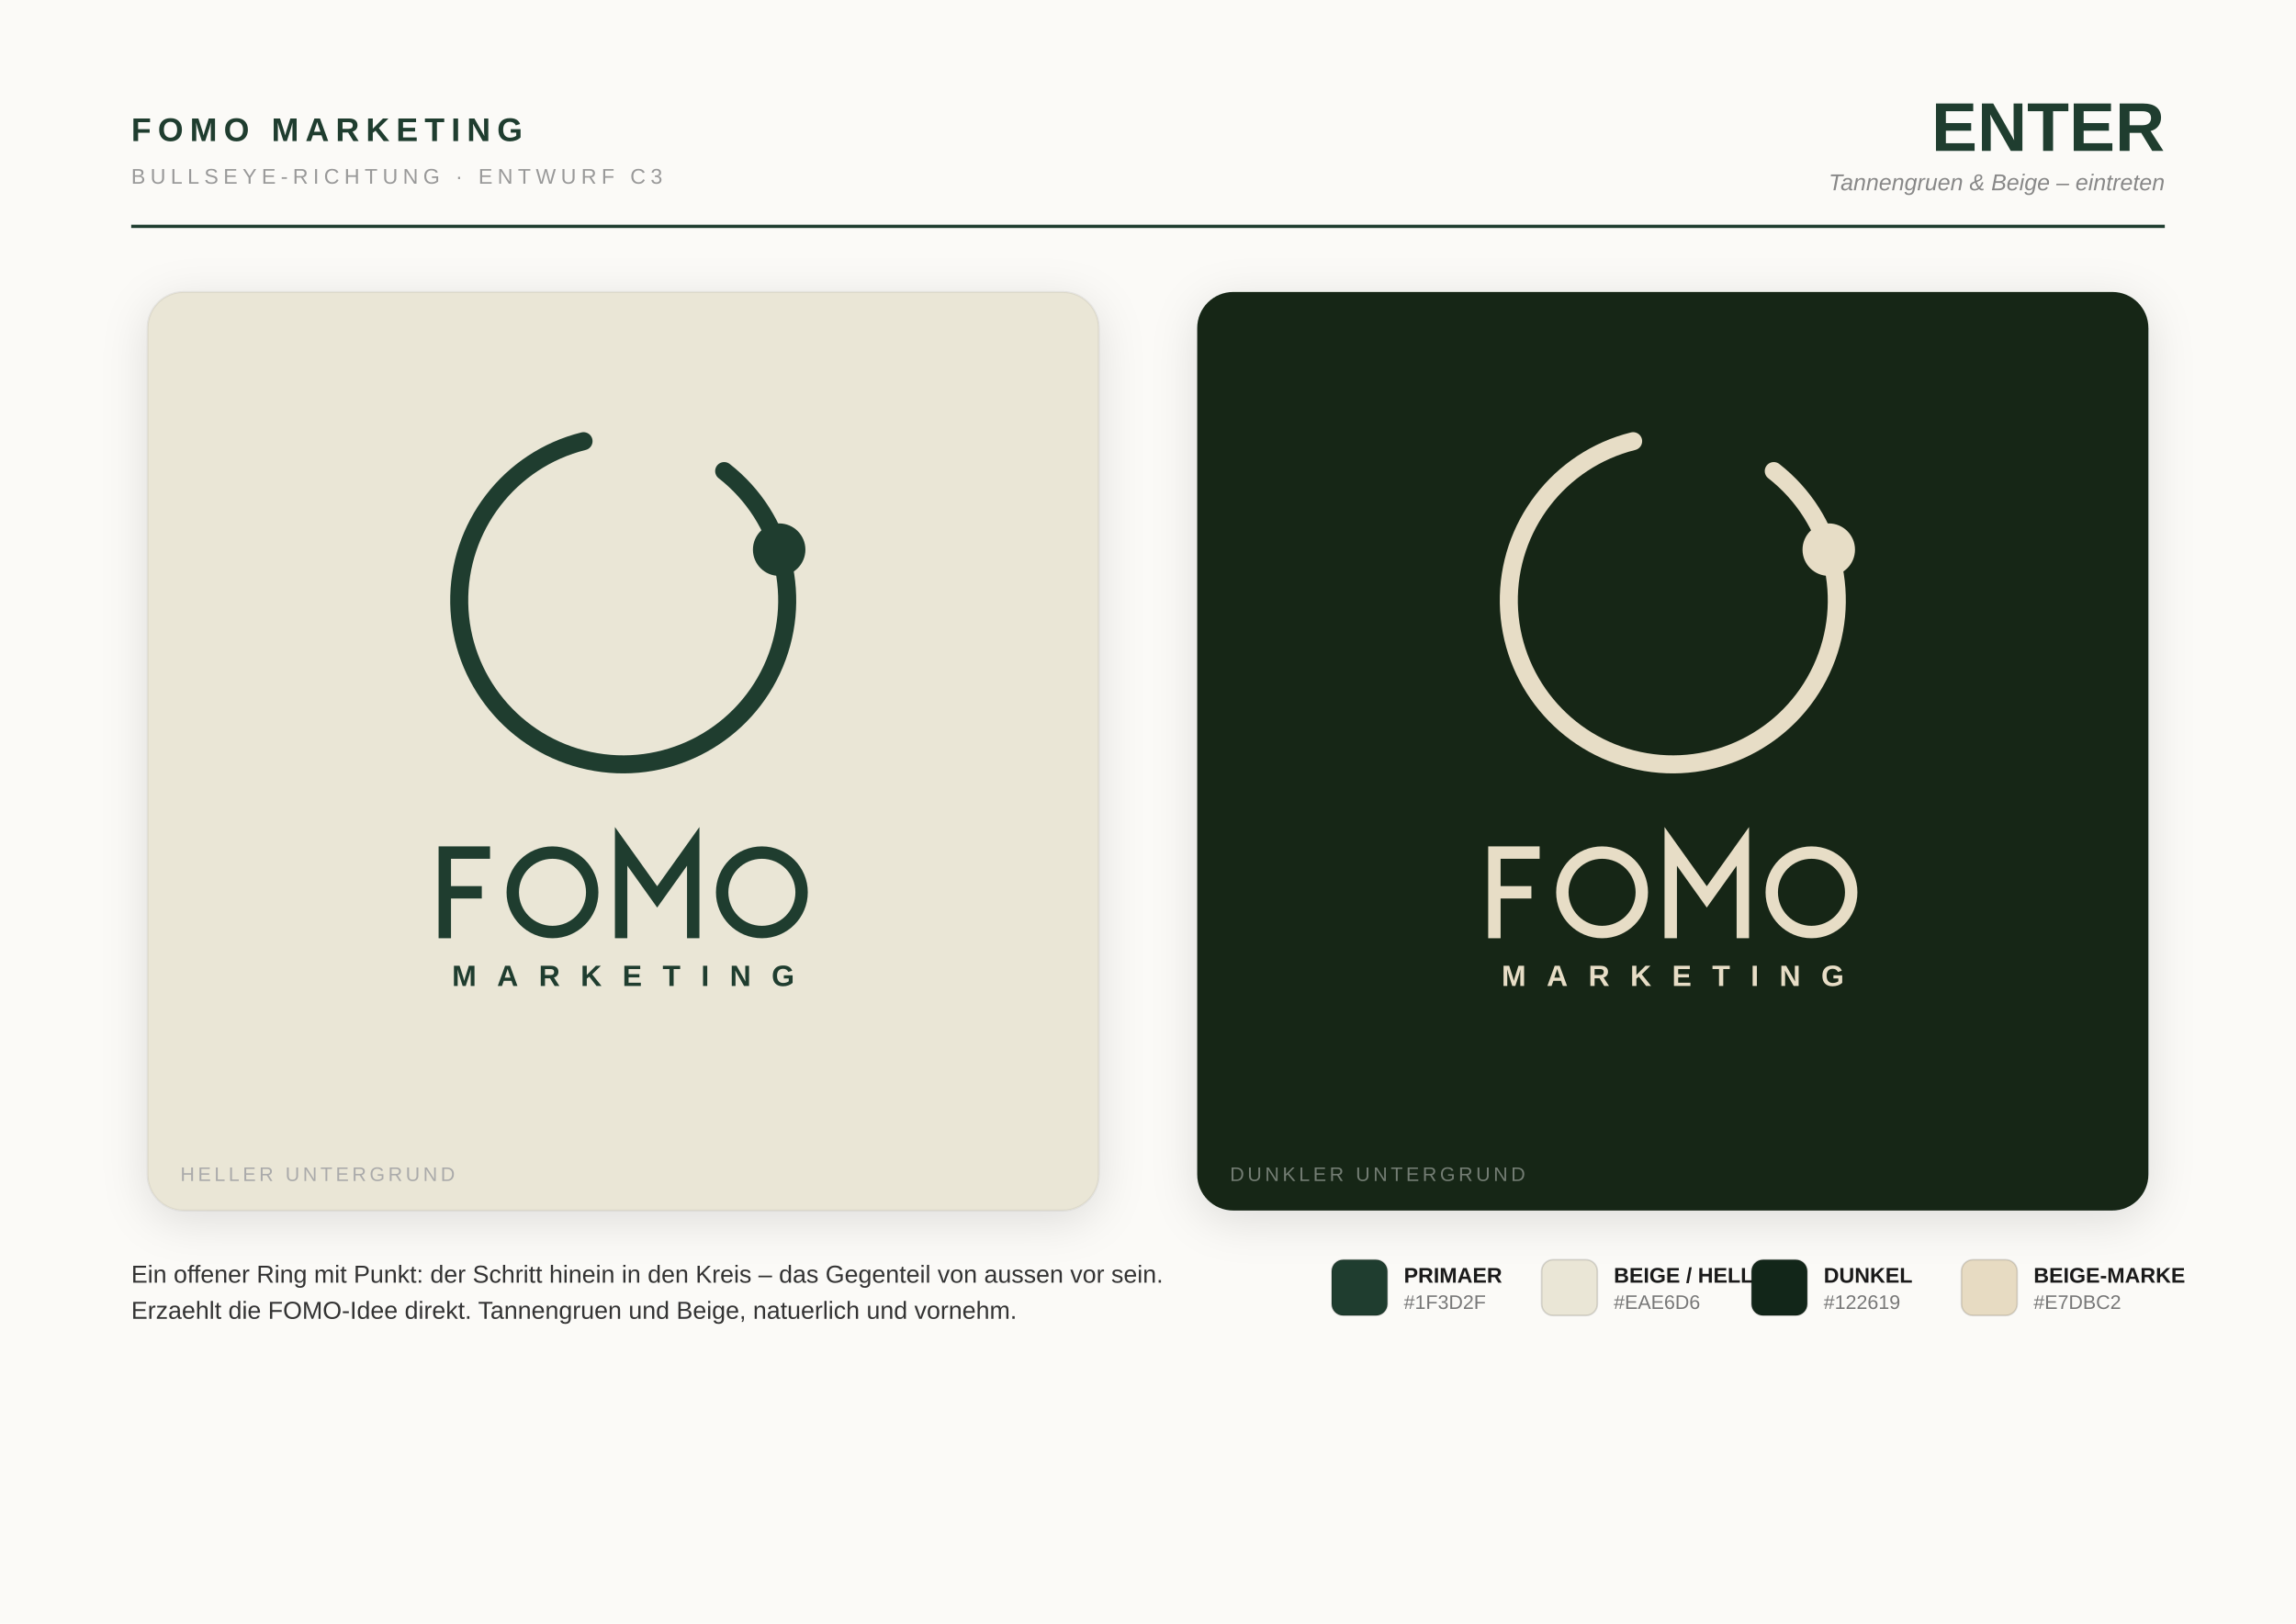
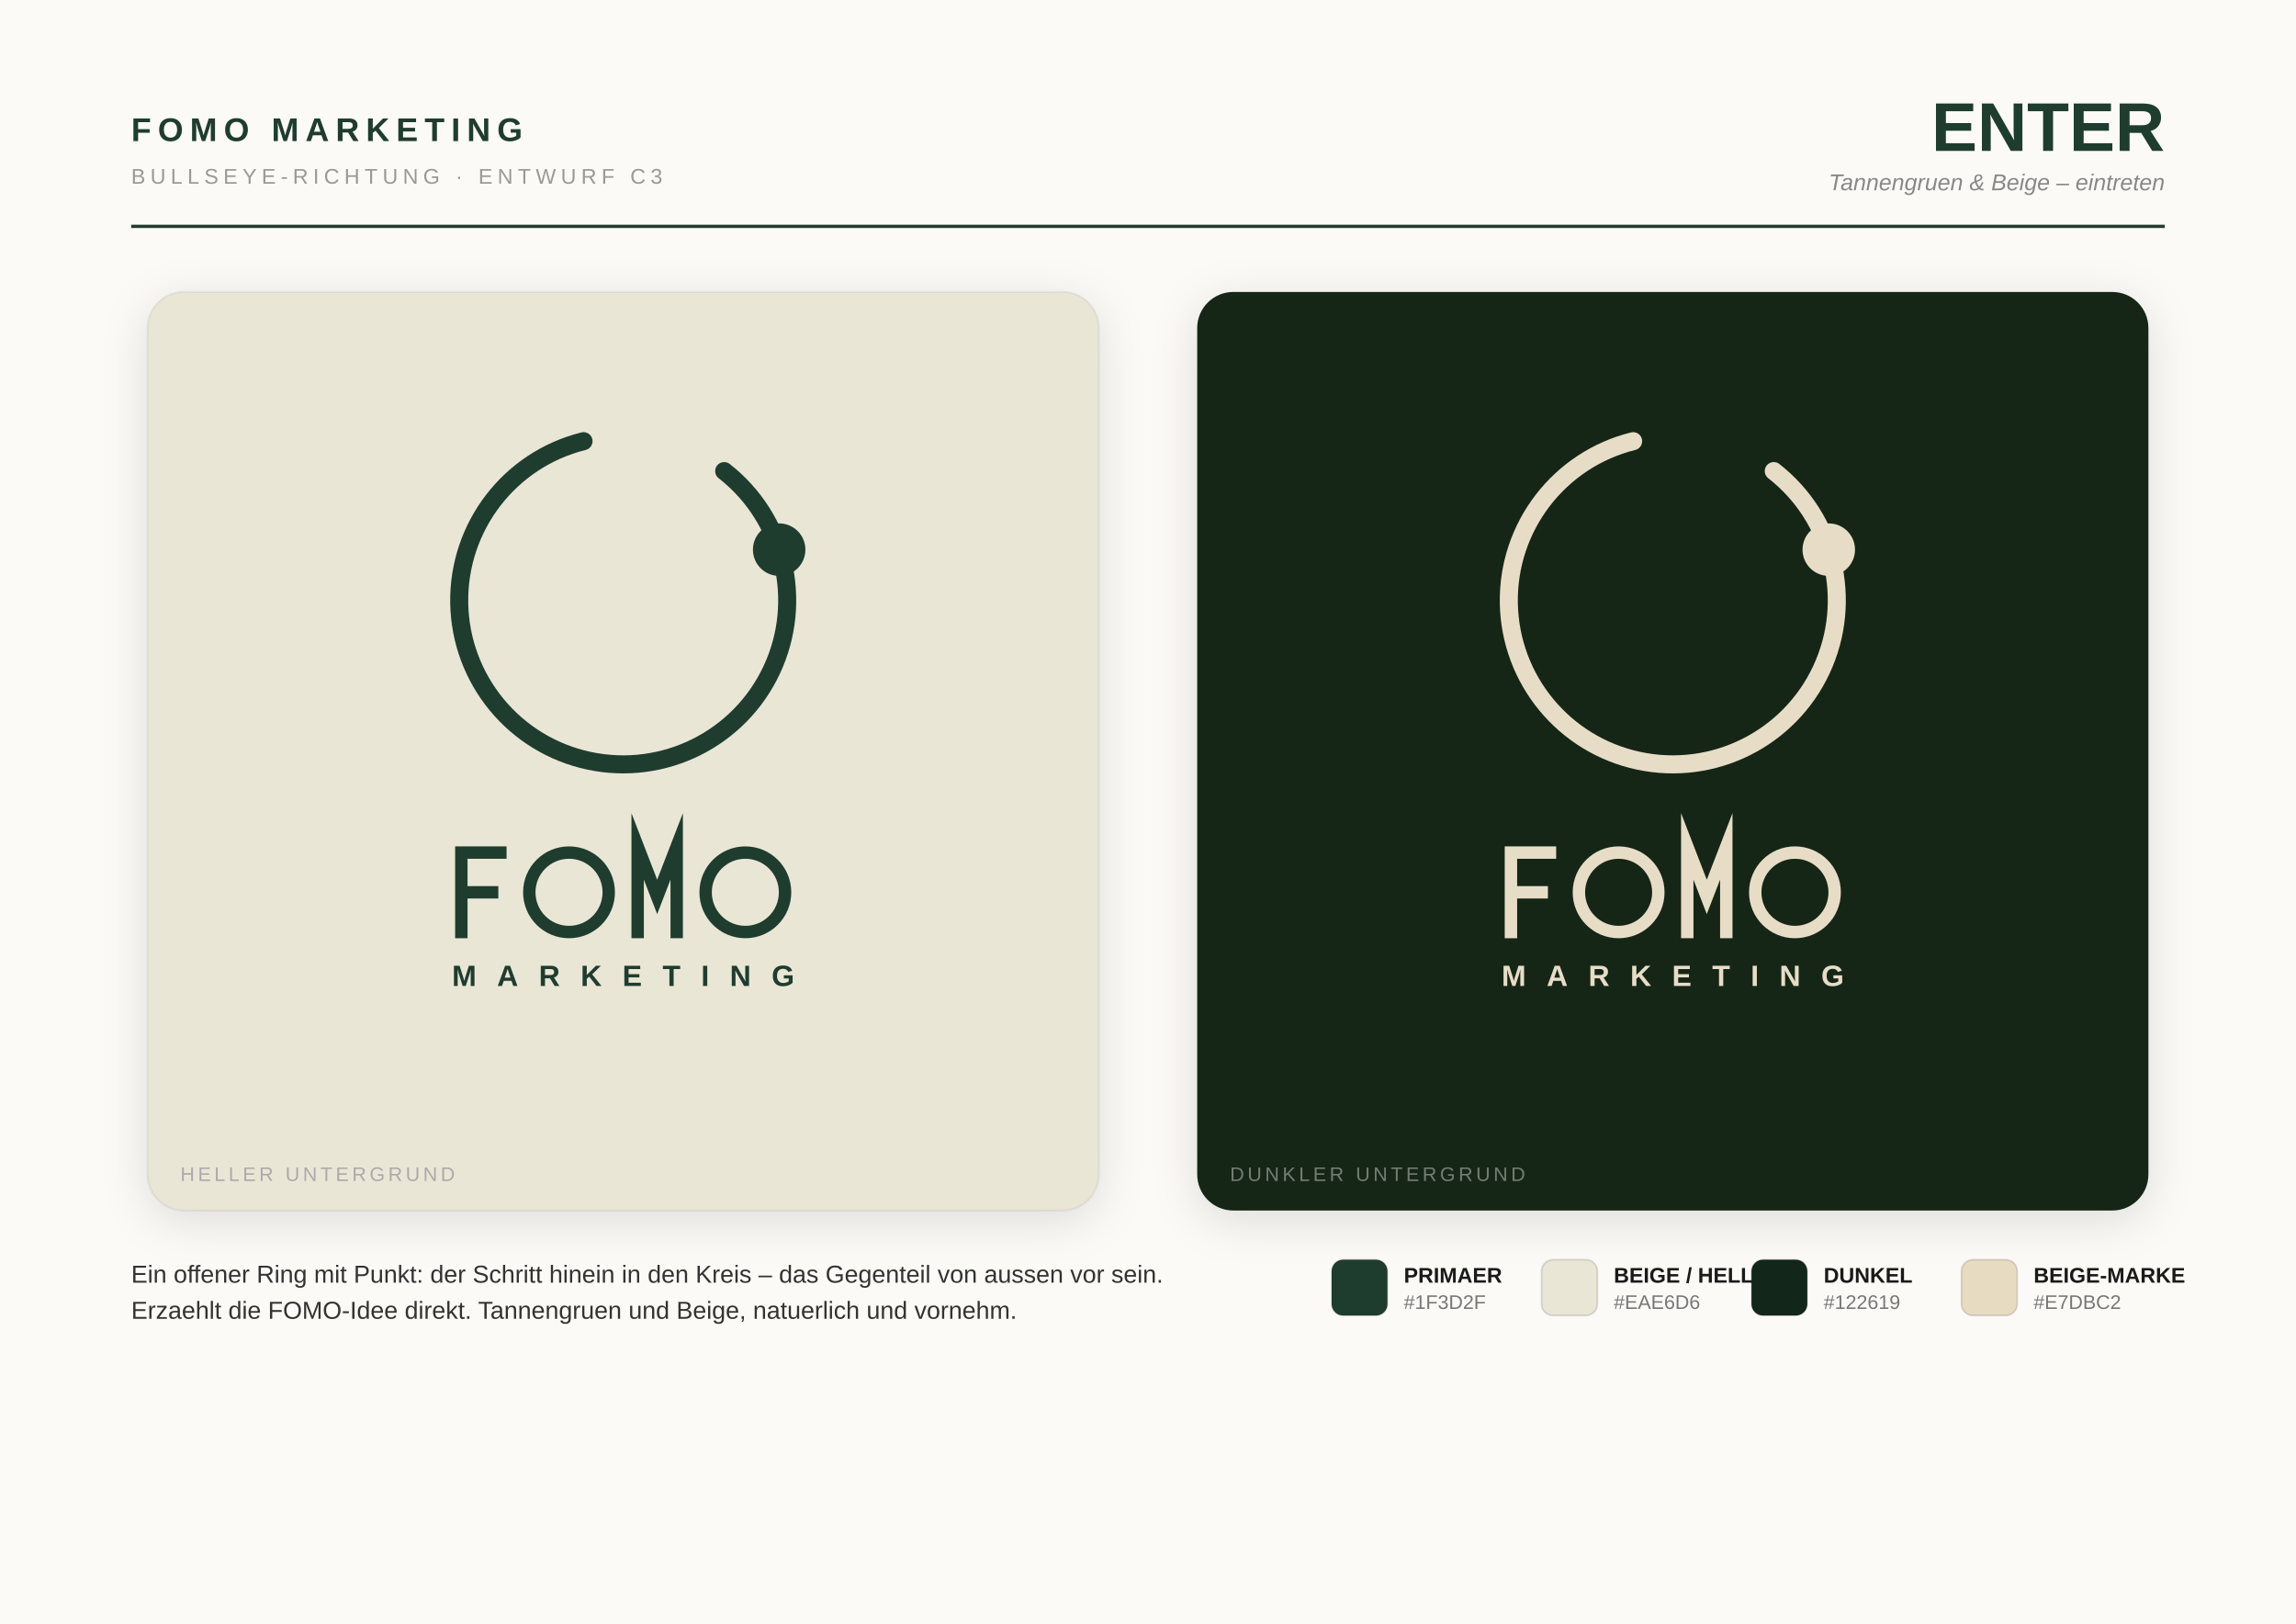
<svg xmlns="http://www.w3.org/2000/svg" width="1400" height="990" viewBox="0 0 1400 990">
  <defs>
    <filter id="soft" x="-20%" y="-20%" width="140%" height="140%">
      <feDropShadow dx="0" dy="6" stdDeviation="14" flood-color="#000" flood-opacity="0.12" />
    </filter>
  </defs>
  <rect width="1400" height="990" fill="#FBFAF7" />
  <text x="80" y="86" font-family="Liberation Sans, Arial, DejaVu Sans, sans-serif" font-size="20" font-weight="800" letter-spacing="4" fill="#1F3D2F">FOMO MARKETING</text>
  <text x="80" y="112" font-family="Liberation Sans, Arial, DejaVu Sans, sans-serif" font-size="13" letter-spacing="3" fill="#999">BULLSEYE-RICHTUNG · ENTWURF C3</text>
  <text x="1320" y="92" font-family="Liberation Sans, Arial, DejaVu Sans, sans-serif" font-size="42" font-weight="800" text-anchor="end" fill="#1F3D2F">ENTER</text>
  <text x="1320" y="116" font-family="Liberation Sans, Arial, DejaVu Sans, sans-serif" font-size="14" font-style="italic" text-anchor="end" fill="#888">Tannengruen &amp; Beige – eintreten</text>
  <line x1="80" y1="138" x2="1320" y2="138" stroke="#1F3D2F" stroke-width="2" />
  <rect x="90" y="178" width="580" height="560" rx="22" fill="#EAE6D6" stroke="#0000000f" stroke-width="1.2" filter="url(#soft)" />
  <rect x="730" y="178" width="580" height="560" rx="22" fill="#122619" filter="url(#soft)" />
  <g transform="translate(380.0 366.0) scale(1.0) translate(-380.0 -458.0)">
    <path d="M 441.57 379.20 A 100.00 100.00 0 1 1 355.81 360.97" fill="none" stroke="#1F3D2F" stroke-width="11.00" stroke-linecap="round" />
    <circle cx="475.1" cy="427.1" r="16.0" fill="#1F3D2F" />
  </g>
-   <path fill="none" stroke="#1F3D2F" stroke-width="7.56" stroke-linecap="butt" stroke-linejoin="miter" stroke-miterlimit="8" d="M 271.22 516.00 L 271.22 572.00 M 271.22 519.78 L 298.80 519.78 M 271.22 544.00 L 293.78 544.00" />
-   <circle cx="336.88" cy="544.00" r="24.22" fill="none" stroke="#1F3D2F" stroke-width="7.56" stroke-linecap="butt" stroke-linejoin="miter" stroke-miterlimit="8" />
-   <path fill="none" stroke="#1F3D2F" stroke-width="7.56" stroke-linecap="butt" stroke-linejoin="miter" stroke-miterlimit="8" d="M 378.74 572.00 L 378.74 516.00 L 400.72 546.80 L 422.70 516.00 L 422.70 572.00" />
-   <circle cx="464.56" cy="544.00" r="24.22" fill="none" stroke="#1F3D2F" stroke-width="7.56" stroke-linecap="butt" stroke-linejoin="miter" stroke-miterlimit="8" />
+   <path fill="none" stroke="#1F3D2F" stroke-width="7.56" stroke-linecap="butt" stroke-linejoin="miter" stroke-miterlimit="8" d="M 281.30 516.00 L 281.30 572.00 M 281.30 519.78 L 308.88 519.78 M 281.30 544.00 L 303.86 544.00" />
+   <circle cx="346.96" cy="544.00" r="24.22" fill="none" stroke="#1F3D2F" stroke-width="7.56" stroke-linecap="butt" stroke-linejoin="miter" stroke-miterlimit="8" />
+   <path fill="none" stroke="#1F3D2F" stroke-width="7.56" stroke-linecap="butt" stroke-linejoin="miter" stroke-miterlimit="8" d="M 388.82 572.00 L 388.82 516.00 L 400.72 546.80 L 412.62 516.00 L 412.62 572.00" />
+   <circle cx="454.48" cy="544.00" r="24.22" fill="none" stroke="#1F3D2F" stroke-width="7.56" stroke-linecap="butt" stroke-linejoin="miter" stroke-miterlimit="8" />
  <text x="380.00" y="601.12" font-family="Liberation Sans, Arial, DejaVu Sans, sans-serif" font-size="17.92" font-weight="600" letter-spacing="12.54" text-anchor="middle" fill="#1F3D2F">MARKETING</text>
  <g transform="translate(1020.0 366.0) scale(1.0) translate(-1020.0 -458.0)">
    <path d="M 1081.57 379.20 A 100.00 100.00 0 1 1 995.81 360.97" fill="none" stroke="#E7DDC6" stroke-width="11.00" stroke-linecap="round" />
    <circle cx="1115.1" cy="427.1" r="16.0" fill="#E7DDC6" />
  </g>
-   <path fill="none" stroke="#E7DDC6" stroke-width="7.56" stroke-linecap="butt" stroke-linejoin="miter" stroke-miterlimit="8" d="M 911.22 516.00 L 911.22 572.00 M 911.22 519.78 L 938.80 519.78 M 911.22 544.00 L 933.78 544.00" />
-   <circle cx="976.88" cy="544.00" r="24.22" fill="none" stroke="#E7DDC6" stroke-width="7.56" stroke-linecap="butt" stroke-linejoin="miter" stroke-miterlimit="8" />
-   <path fill="none" stroke="#E7DDC6" stroke-width="7.56" stroke-linecap="butt" stroke-linejoin="miter" stroke-miterlimit="8" d="M 1018.74 572.00 L 1018.74 516.00 L 1040.72 546.80 L 1062.70 516.00 L 1062.70 572.00" />
-   <circle cx="1104.56" cy="544.00" r="24.22" fill="none" stroke="#E7DDC6" stroke-width="7.56" stroke-linecap="butt" stroke-linejoin="miter" stroke-miterlimit="8" />
+   <path fill="none" stroke="#E7DDC6" stroke-width="7.56" stroke-linecap="butt" stroke-linejoin="miter" stroke-miterlimit="8" d="M 921.30 516.00 L 921.30 572.00 M 921.30 519.78 L 948.88 519.78 M 921.30 544.00 L 943.86 544.00" />
+   <circle cx="986.96" cy="544.00" r="24.22" fill="none" stroke="#E7DDC6" stroke-width="7.56" stroke-linecap="butt" stroke-linejoin="miter" stroke-miterlimit="8" />
+   <path fill="none" stroke="#E7DDC6" stroke-width="7.56" stroke-linecap="butt" stroke-linejoin="miter" stroke-miterlimit="8" d="M 1028.82 572.00 L 1028.82 516.00 L 1040.72 546.80 L 1052.62 516.00 L 1052.62 572.00" />
+   <circle cx="1094.48" cy="544.00" r="24.22" fill="none" stroke="#E7DDC6" stroke-width="7.56" stroke-linecap="butt" stroke-linejoin="miter" stroke-miterlimit="8" />
  <text x="1020.00" y="601.12" font-family="Liberation Sans, Arial, DejaVu Sans, sans-serif" font-size="17.92" font-weight="600" letter-spacing="12.54" text-anchor="middle" fill="#E7DDC6">MARKETING</text>
  <text x="110" y="720" font-family="Liberation Sans, Arial, DejaVu Sans, sans-serif" font-size="12" letter-spacing="2" fill="#aaa">HELLER UNTERGRUND</text>
  <text x="750" y="720" font-family="Liberation Sans, Arial, DejaVu Sans, sans-serif" font-size="12" letter-spacing="2" fill="#ffffff66">DUNKLER UNTERGRUND</text>
  <text x="80" y="782" font-family="Liberation Sans, Arial, DejaVu Sans, sans-serif" font-size="15" fill="#333">Ein offener Ring mit Punkt: der Schritt hinein in den Kreis – das Gegenteil von aussen vor sein.</text>
  <text x="80" y="804" font-family="Liberation Sans, Arial, DejaVu Sans, sans-serif" font-size="15" fill="#333">Erzaehlt die FOMO-Idee direkt. Tannengruen und Beige, natuerlich und vornehm.</text>
  <rect x="812" y="768" width="34" height="34" rx="7" fill="#1F3D2F" stroke="#00000022" stroke-width="1" />
  <text x="856" y="782" font-family="Liberation Sans, Arial, DejaVu Sans, sans-serif" font-size="13" font-weight="700" fill="#1a1a1a">PRIMAER</text>
  <text x="856" y="798" font-family="Liberation Sans, Arial, DejaVu Sans, sans-serif" font-size="12" fill="#777">#1F3D2F</text>
  <rect x="940" y="768" width="34" height="34" rx="7" fill="#EAE6D6" stroke="#00000022" stroke-width="1" />
  <text x="984" y="782" font-family="Liberation Sans, Arial, DejaVu Sans, sans-serif" font-size="13" font-weight="700" fill="#1a1a1a">BEIGE / HELL</text>
  <text x="984" y="798" font-family="Liberation Sans, Arial, DejaVu Sans, sans-serif" font-size="12" fill="#777">#EAE6D6</text>
  <rect x="1068" y="768" width="34" height="34" rx="7" fill="#122619" stroke="#00000022" stroke-width="1" />
  <text x="1112" y="782" font-family="Liberation Sans, Arial, DejaVu Sans, sans-serif" font-size="13" font-weight="700" fill="#1a1a1a">DUNKEL</text>
  <text x="1112" y="798" font-family="Liberation Sans, Arial, DejaVu Sans, sans-serif" font-size="12" fill="#777">#122619</text>
  <rect x="1196" y="768" width="34" height="34" rx="7" fill="#E7DBC2" stroke="#00000022" stroke-width="1" />
  <text x="1240" y="782" font-family="Liberation Sans, Arial, DejaVu Sans, sans-serif" font-size="13" font-weight="700" fill="#1a1a1a">BEIGE-MARKE</text>
  <text x="1240" y="798" font-family="Liberation Sans, Arial, DejaVu Sans, sans-serif" font-size="12" fill="#777">#E7DBC2</text>
</svg>
